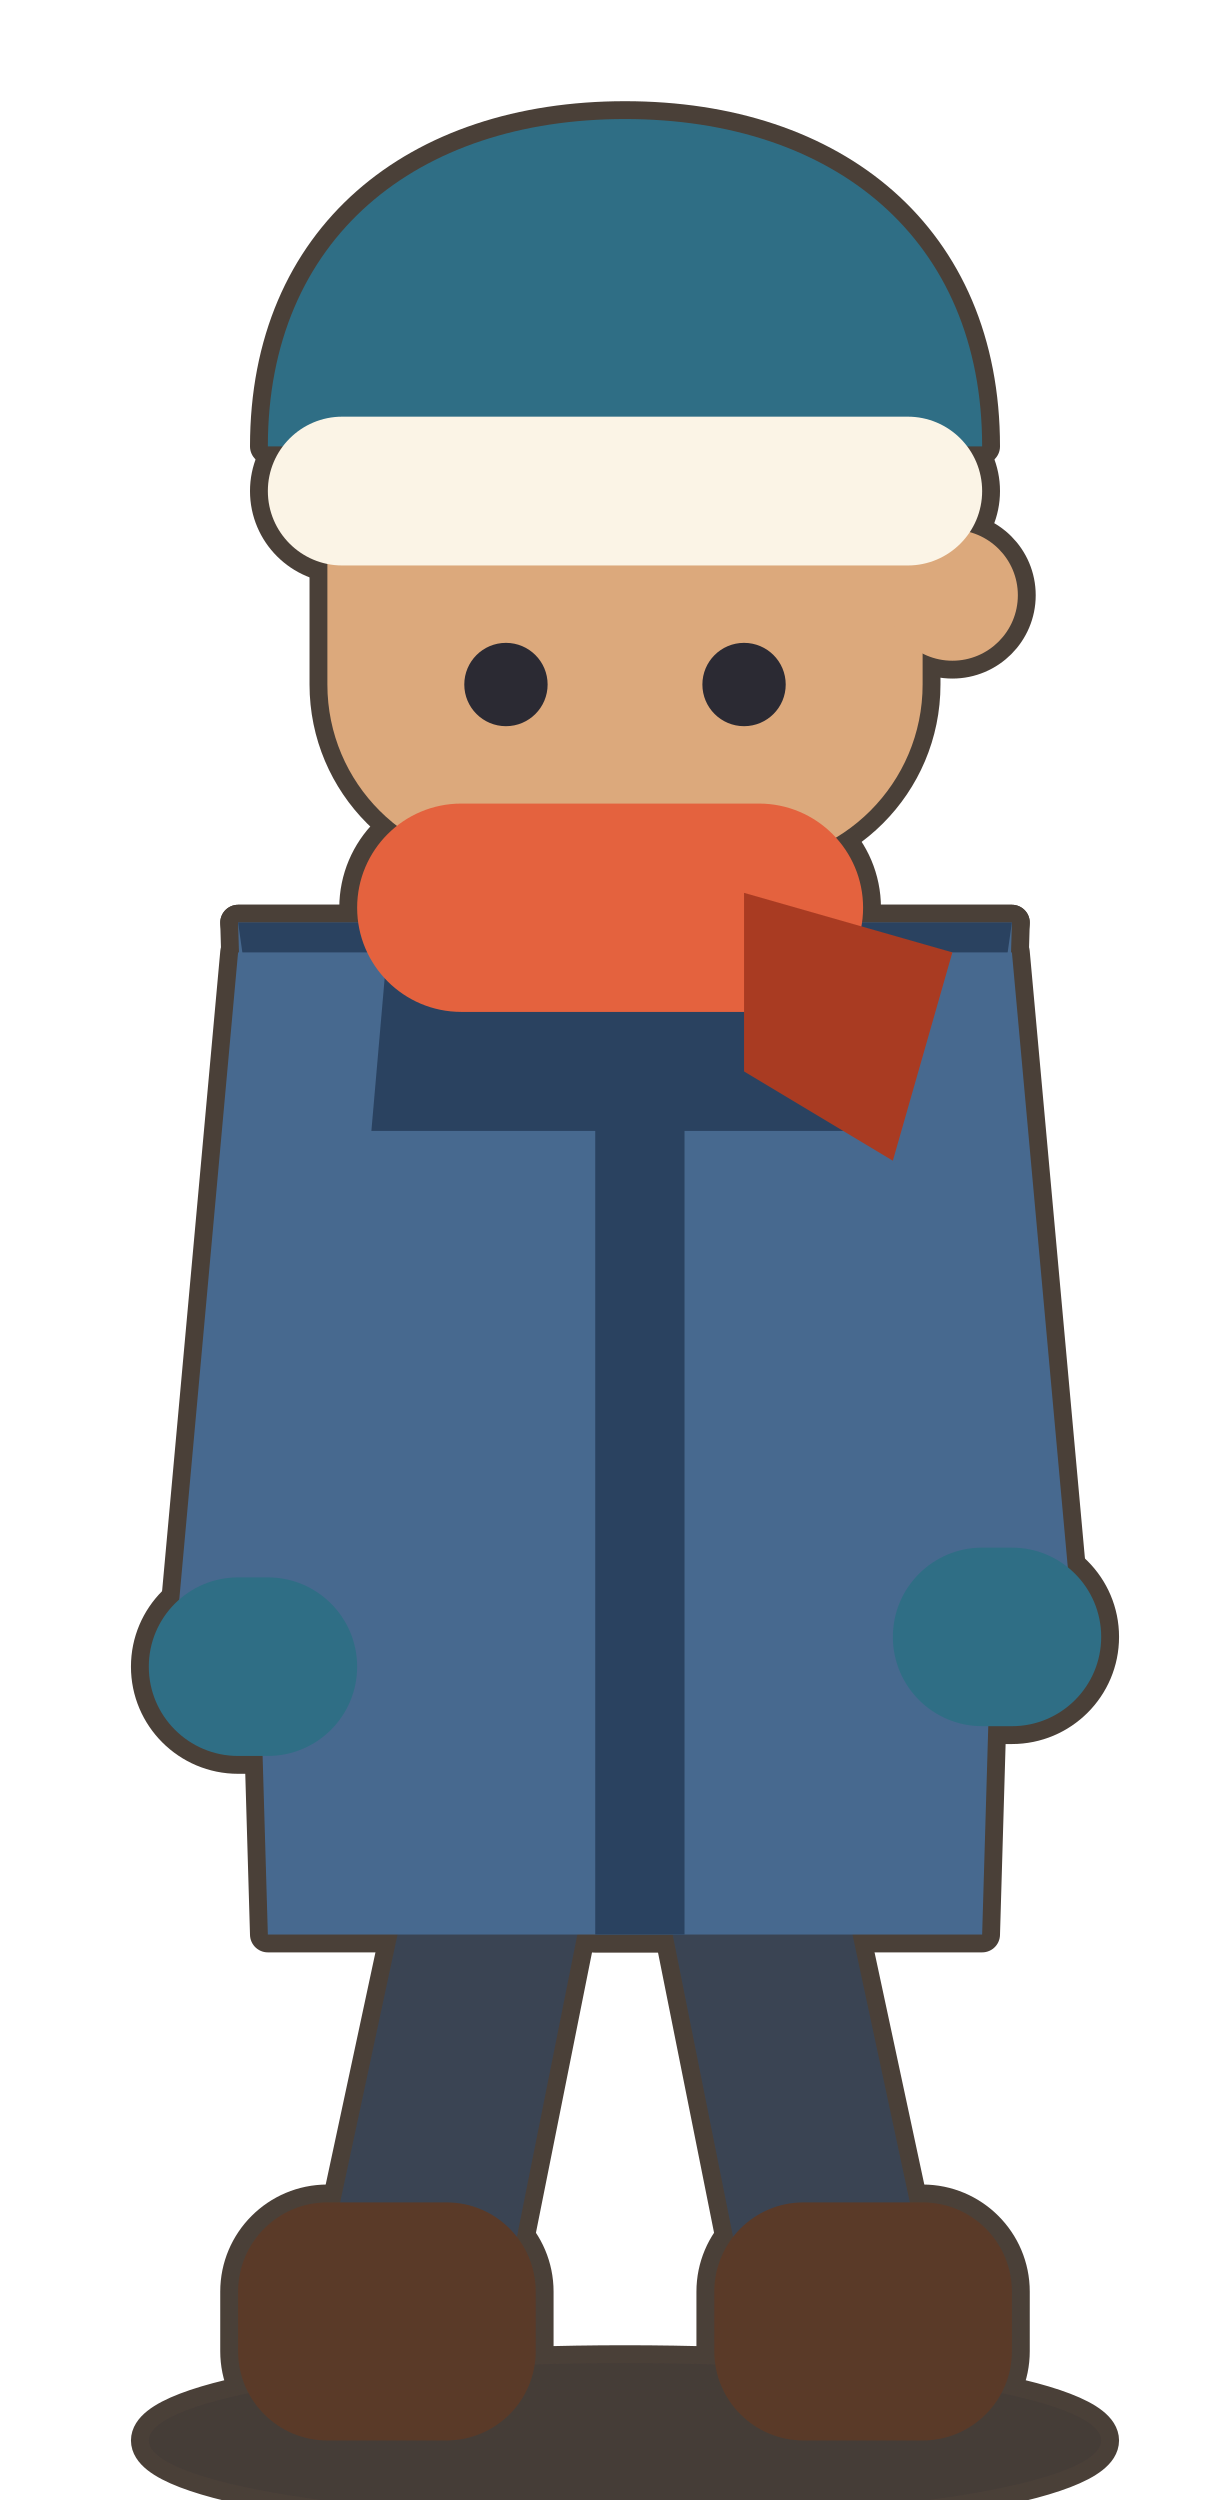
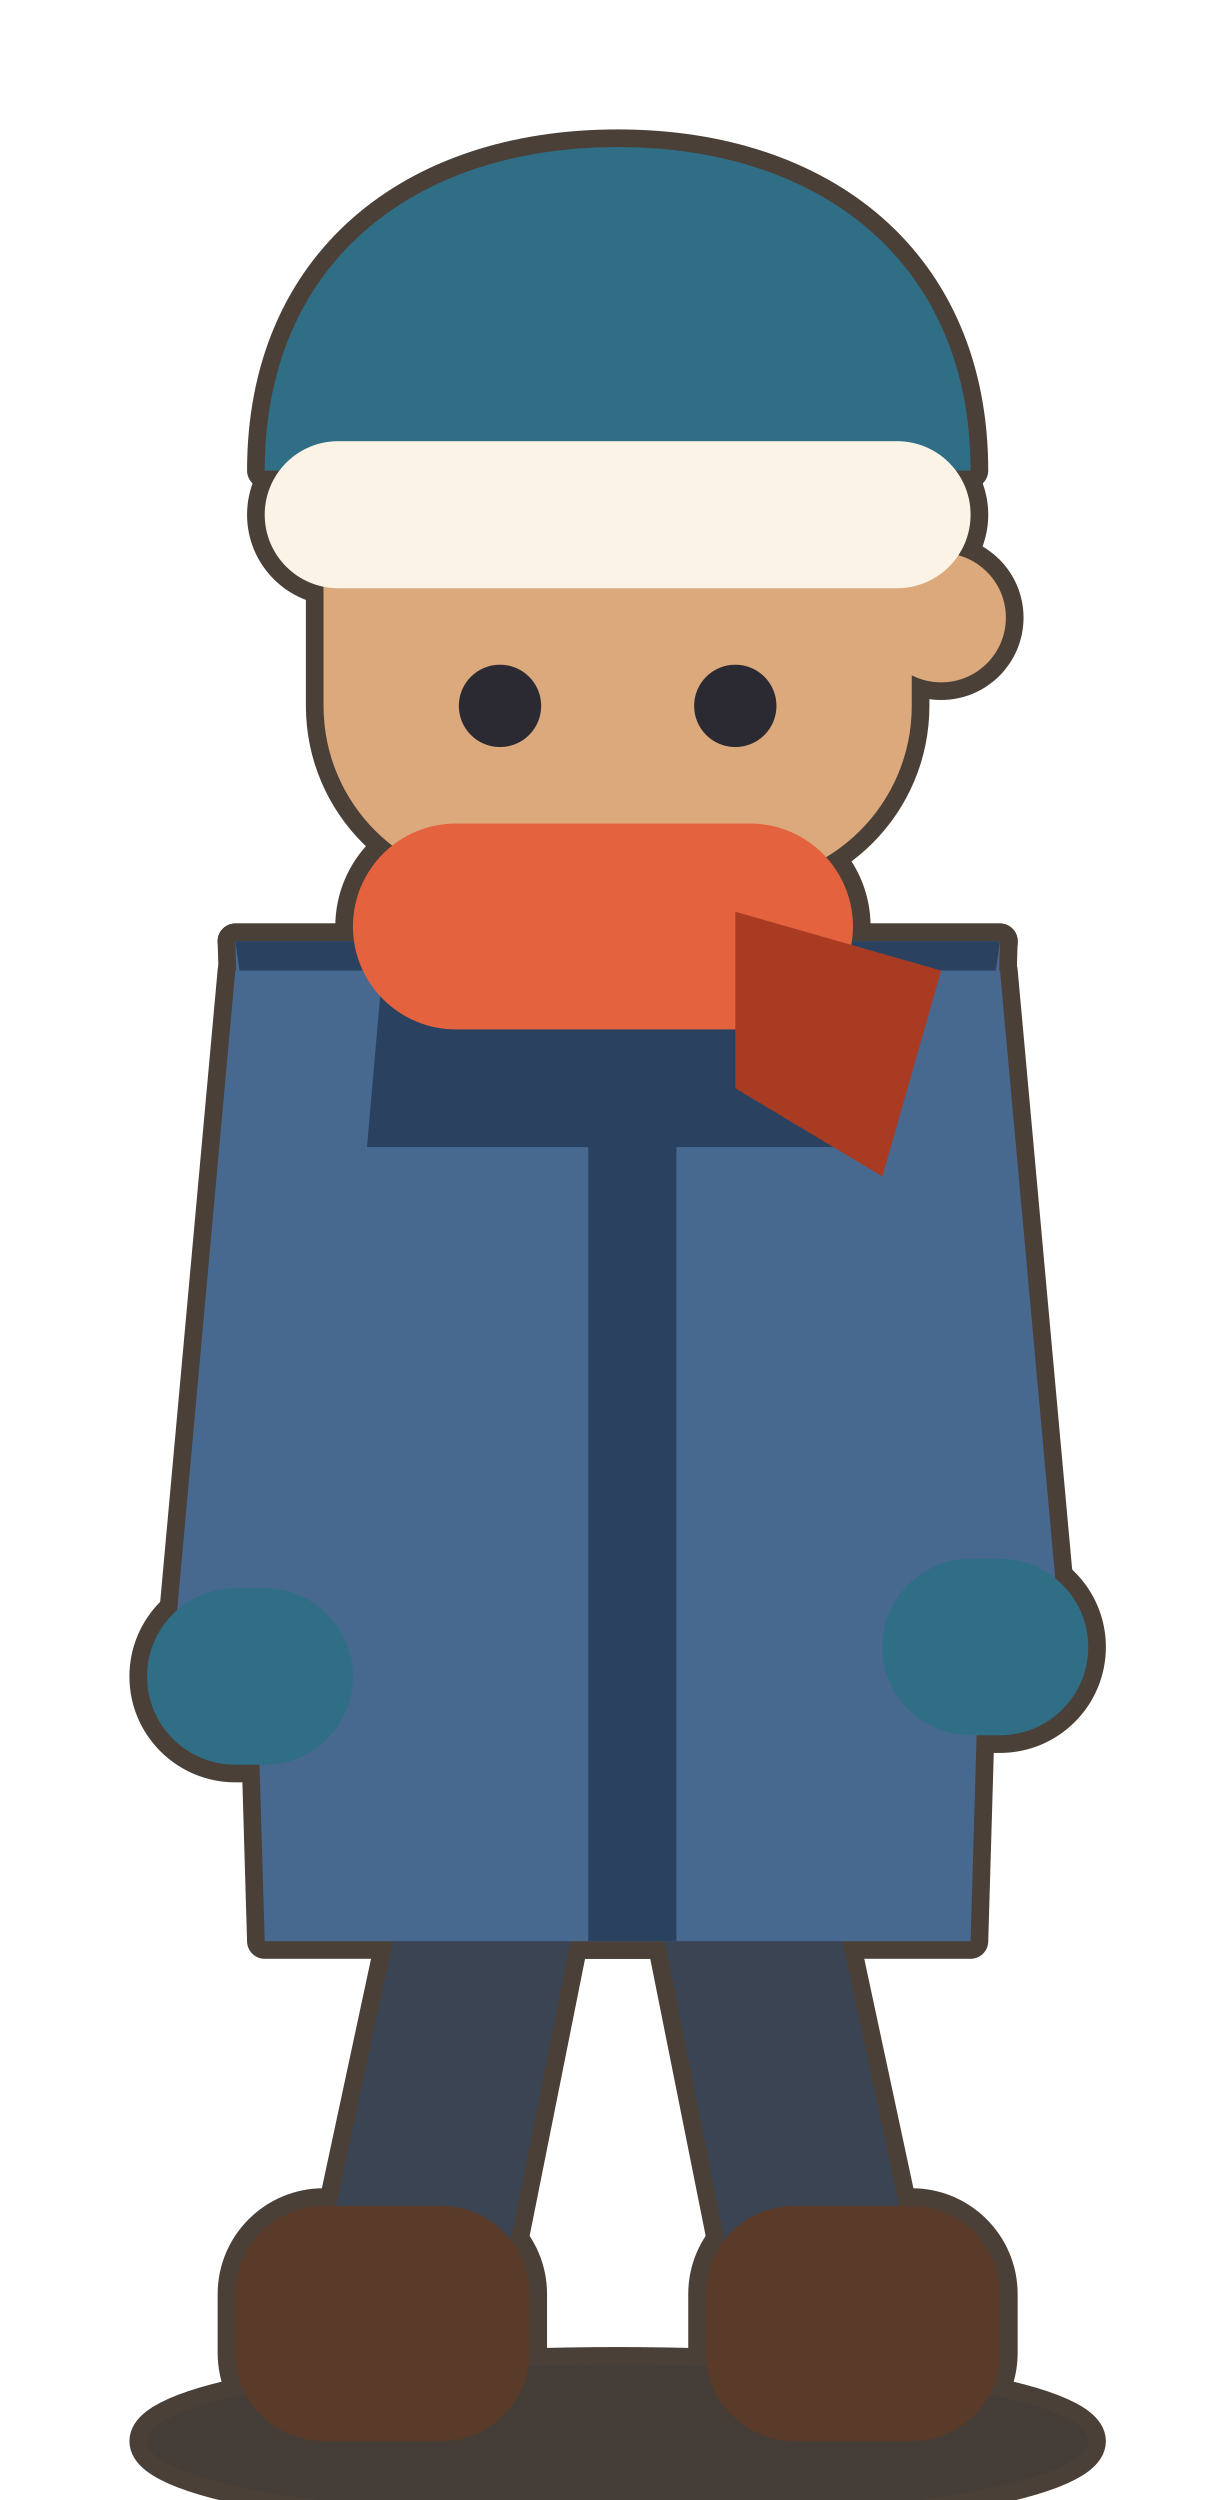
- <svg xmlns="http://www.w3.org/2000/svg" width="123" height="252" viewBox="1 0 41 84">
+ <svg xmlns="http://www.w3.org/2000/svg" width="123" height="255" viewBox="1 -1 41 85">
  <g id="paperscrape-outline" fill="#4a4038" stroke="#4a4038" stroke-width="1.2" stroke-linejoin="round" stroke-linecap="round">
    <ellipse cx="22" cy="82" rx="16" ry="2.6" />
    <polygon points="15,62 21,62 18,77 12,76" />
    <polygon points="23,62 29,62 32,76 26,77" />
    <rect x="9" y="74" width="10" height="8" rx="3" />
    <rect x="25" y="74" width="10" height="8" rx="3" />
    <g transform="translate(0 1) scale(1 1)">
      <polygon points="9,30 35,30 34,64 10,64" />
      <polygon points="9,30 35,30 34,37 10,37" />
      <polygon points="21,30 24,30 24,64 21,64" />
      <polygon points="9,31 14,31 12,54 7,53" />
      <polygon points="30,31 35,31 37,53 32,54" />
      <rect x="6" y="52" width="7" height="6" rx="3" />
      <rect x="31" y="51" width="7" height="6" rx="3" />
      <rect x="12" y="6" width="20" height="22" rx="6" />
      <circle cx="33" cy="19" r="2.2" />
      <rect x="13" y="26" width="17" height="7" rx="3.5" />
      <polygon points="26,29 33,31 31,38 26,35" />
      <path d="M10 14 C10 7 15 3 22 3 C29 3 34 7 34 14 Z" />
      <rect x="10" y="13" width="24" height="5" rx="2.5" />
      <circle cx="18" cy="22" r="1.4" />
      <circle cx="26" cy="22" r="1.4" />
    </g>
  </g>
  <ellipse cx="22" cy="82" rx="16" ry="2.6" fill="#2B2A33" opacity="0.16" />
  <polygon points="15,62 21,62 18,77 12,76" fill="#3A4453" />
  <polygon points="23,62 29,62 32,76 26,77" fill="#3A4453" />
  <rect x="9" y="74" width="10" height="8" rx="3" fill="#5A3A28" />
  <rect x="25" y="74" width="10" height="8" rx="3" fill="#5A3A28" />
  <g transform="translate(0 1) scale(1 1)">
    <polygon points="9,30 35,30 34,64 10,64" fill="#47698F" />
    <polygon points="9,30 35,30 34,37 10,37" fill="#2A4260" />
    <polygon points="21,30 24,30 24,64 21,64" fill="#2A4260" />
    <polygon points="9,31 14,31 12,54 7,53" fill="#47698F" />
    <polygon points="30,31 35,31 37,53 32,54" fill="#47698F" />
    <rect x="6" y="52" width="7" height="6" rx="3" fill="#2F6E85" />
    <rect x="31" y="51" width="7" height="6" rx="3" fill="#2F6E85" />
    <rect x="12" y="6" width="20" height="22" rx="6" fill="#DCA97C" />
    <circle cx="33" cy="19" r="2.2" fill="#DCA97C" />
    <rect x="13" y="26" width="17" height="7" rx="3.5" fill="#E4623E" />
    <polygon points="26,29 33,31 31,38 26,35" fill="#A93B22" />
    <path d="M10 14 C10 7 15 3 22 3 C29 3 34 7 34 14 Z" fill="#2F6E85" />
    <rect x="10" y="13" width="24" height="5" rx="2.5" fill="#FBF4E6" />
    <circle cx="18" cy="22" r="1.4" fill="#2B2A33" />
    <circle cx="26" cy="22" r="1.4" fill="#2B2A33" />
  </g>
</svg>
